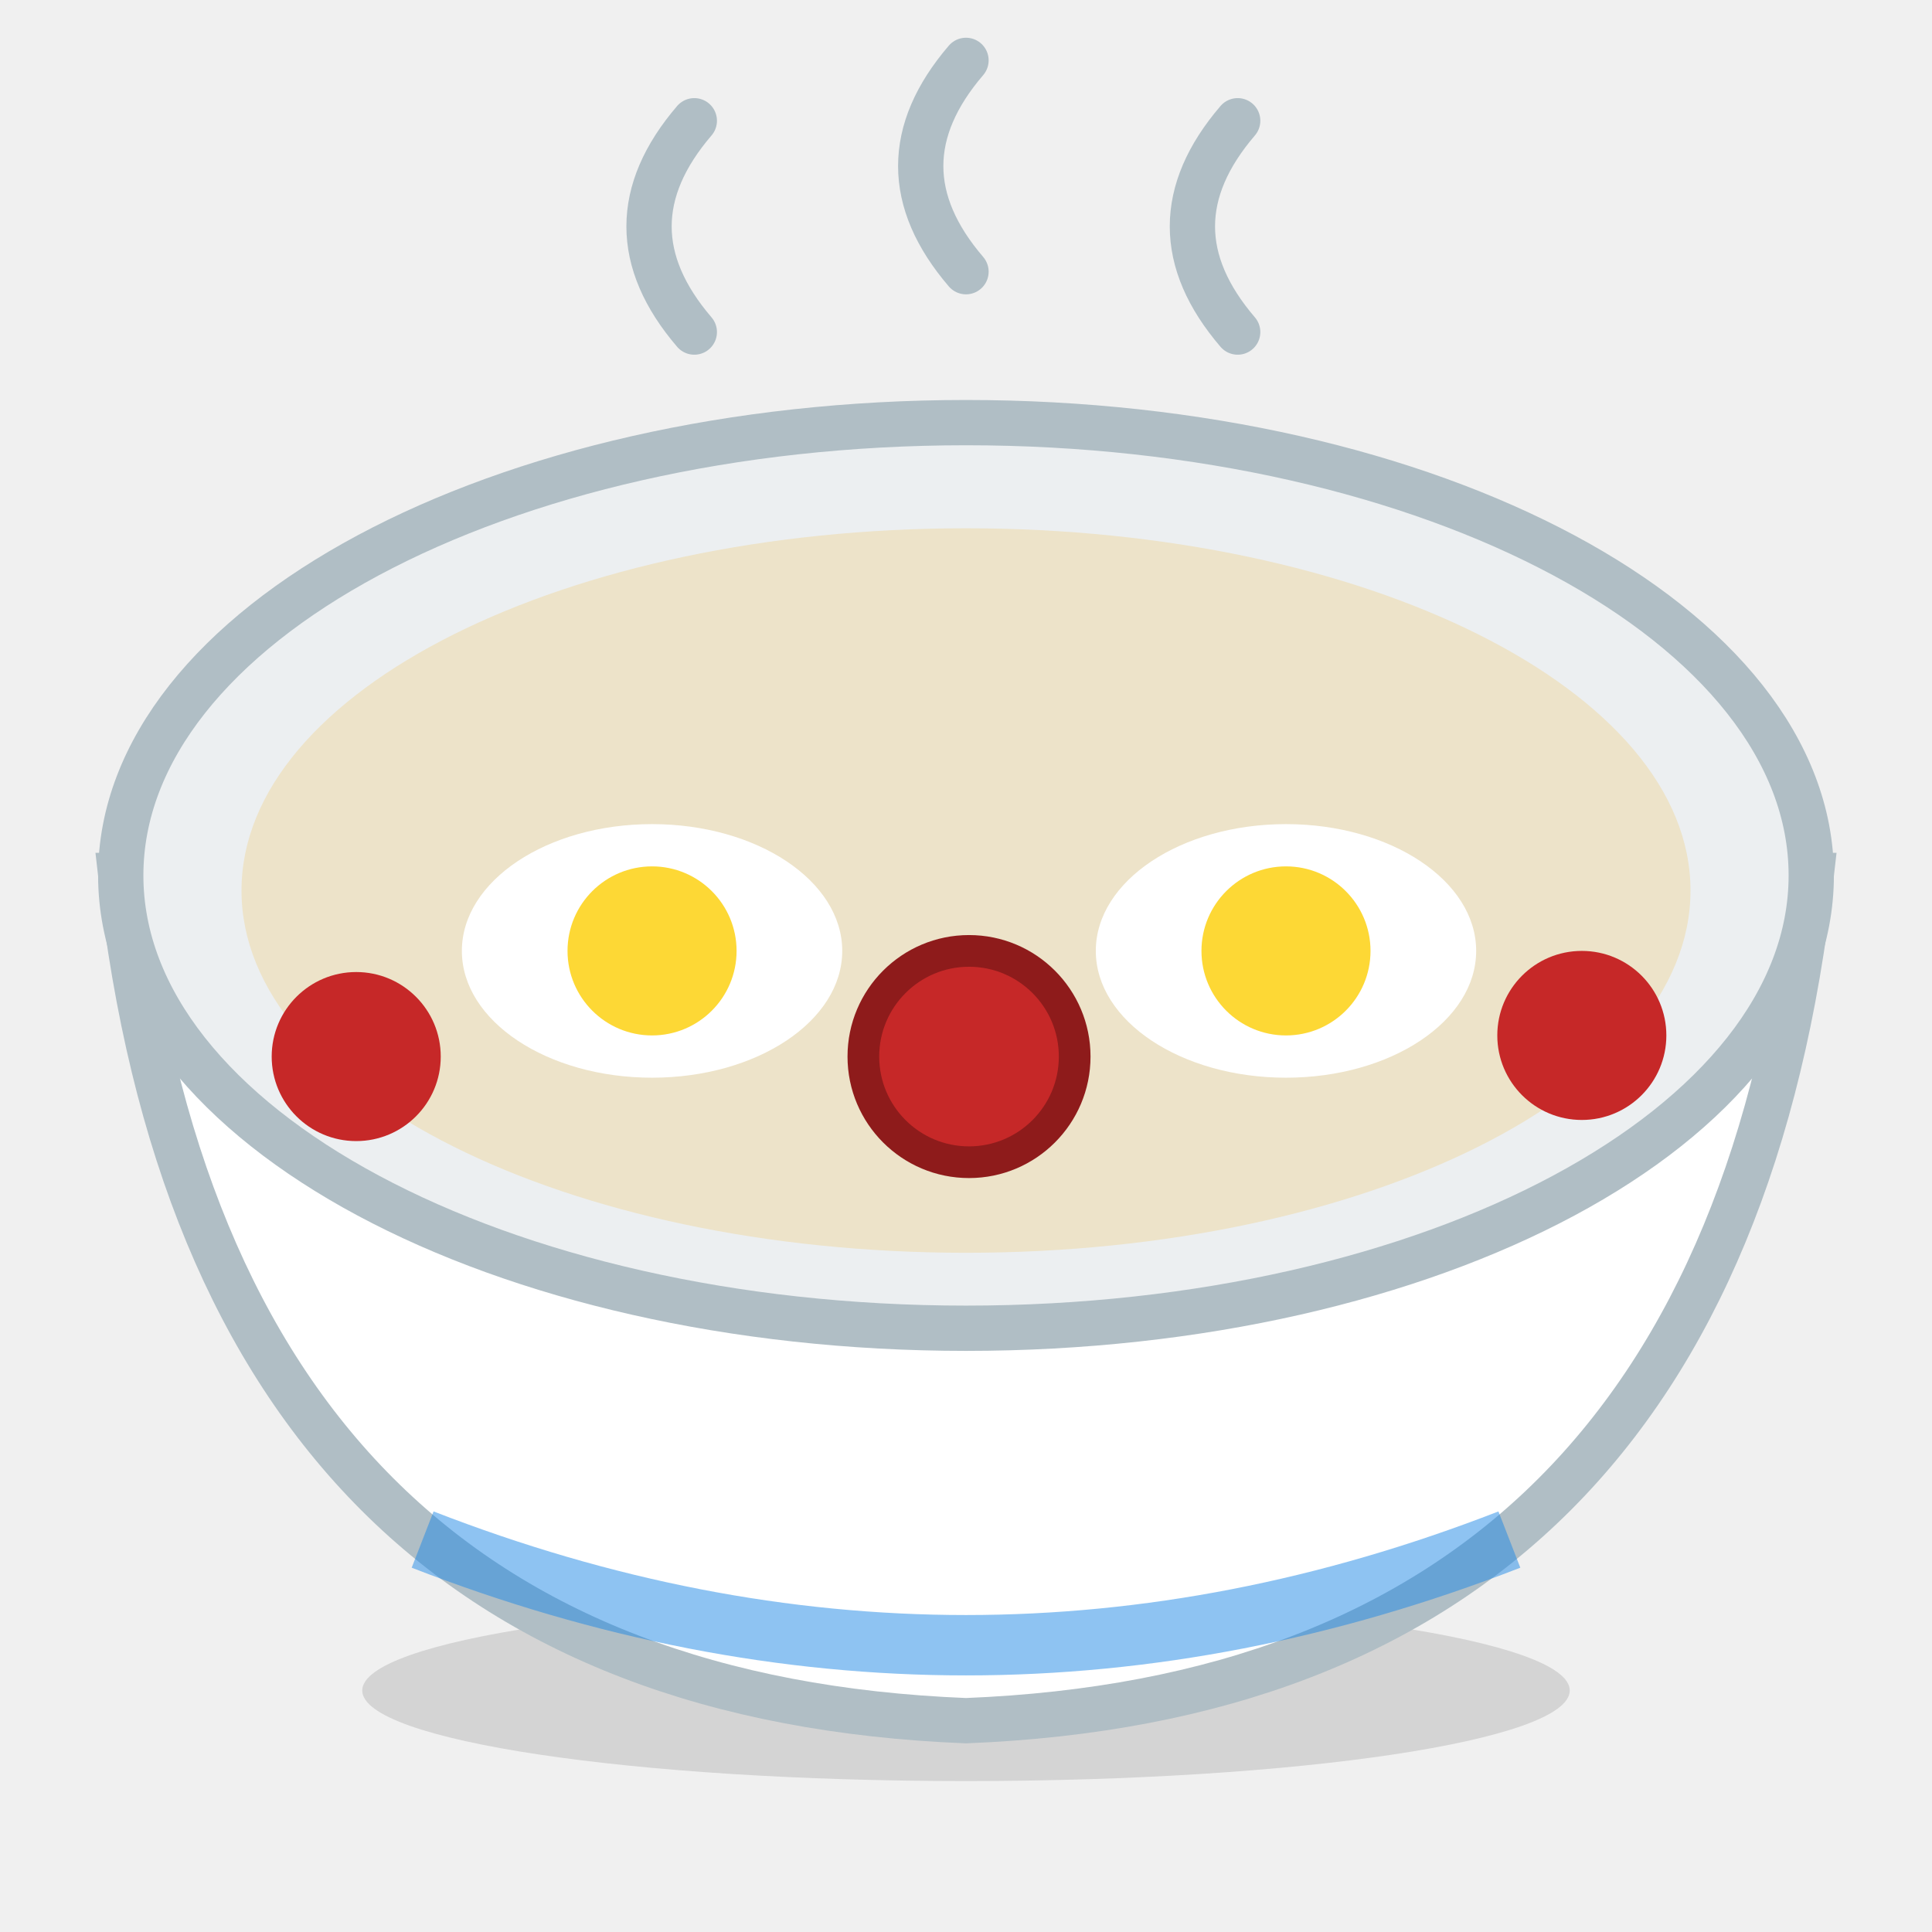
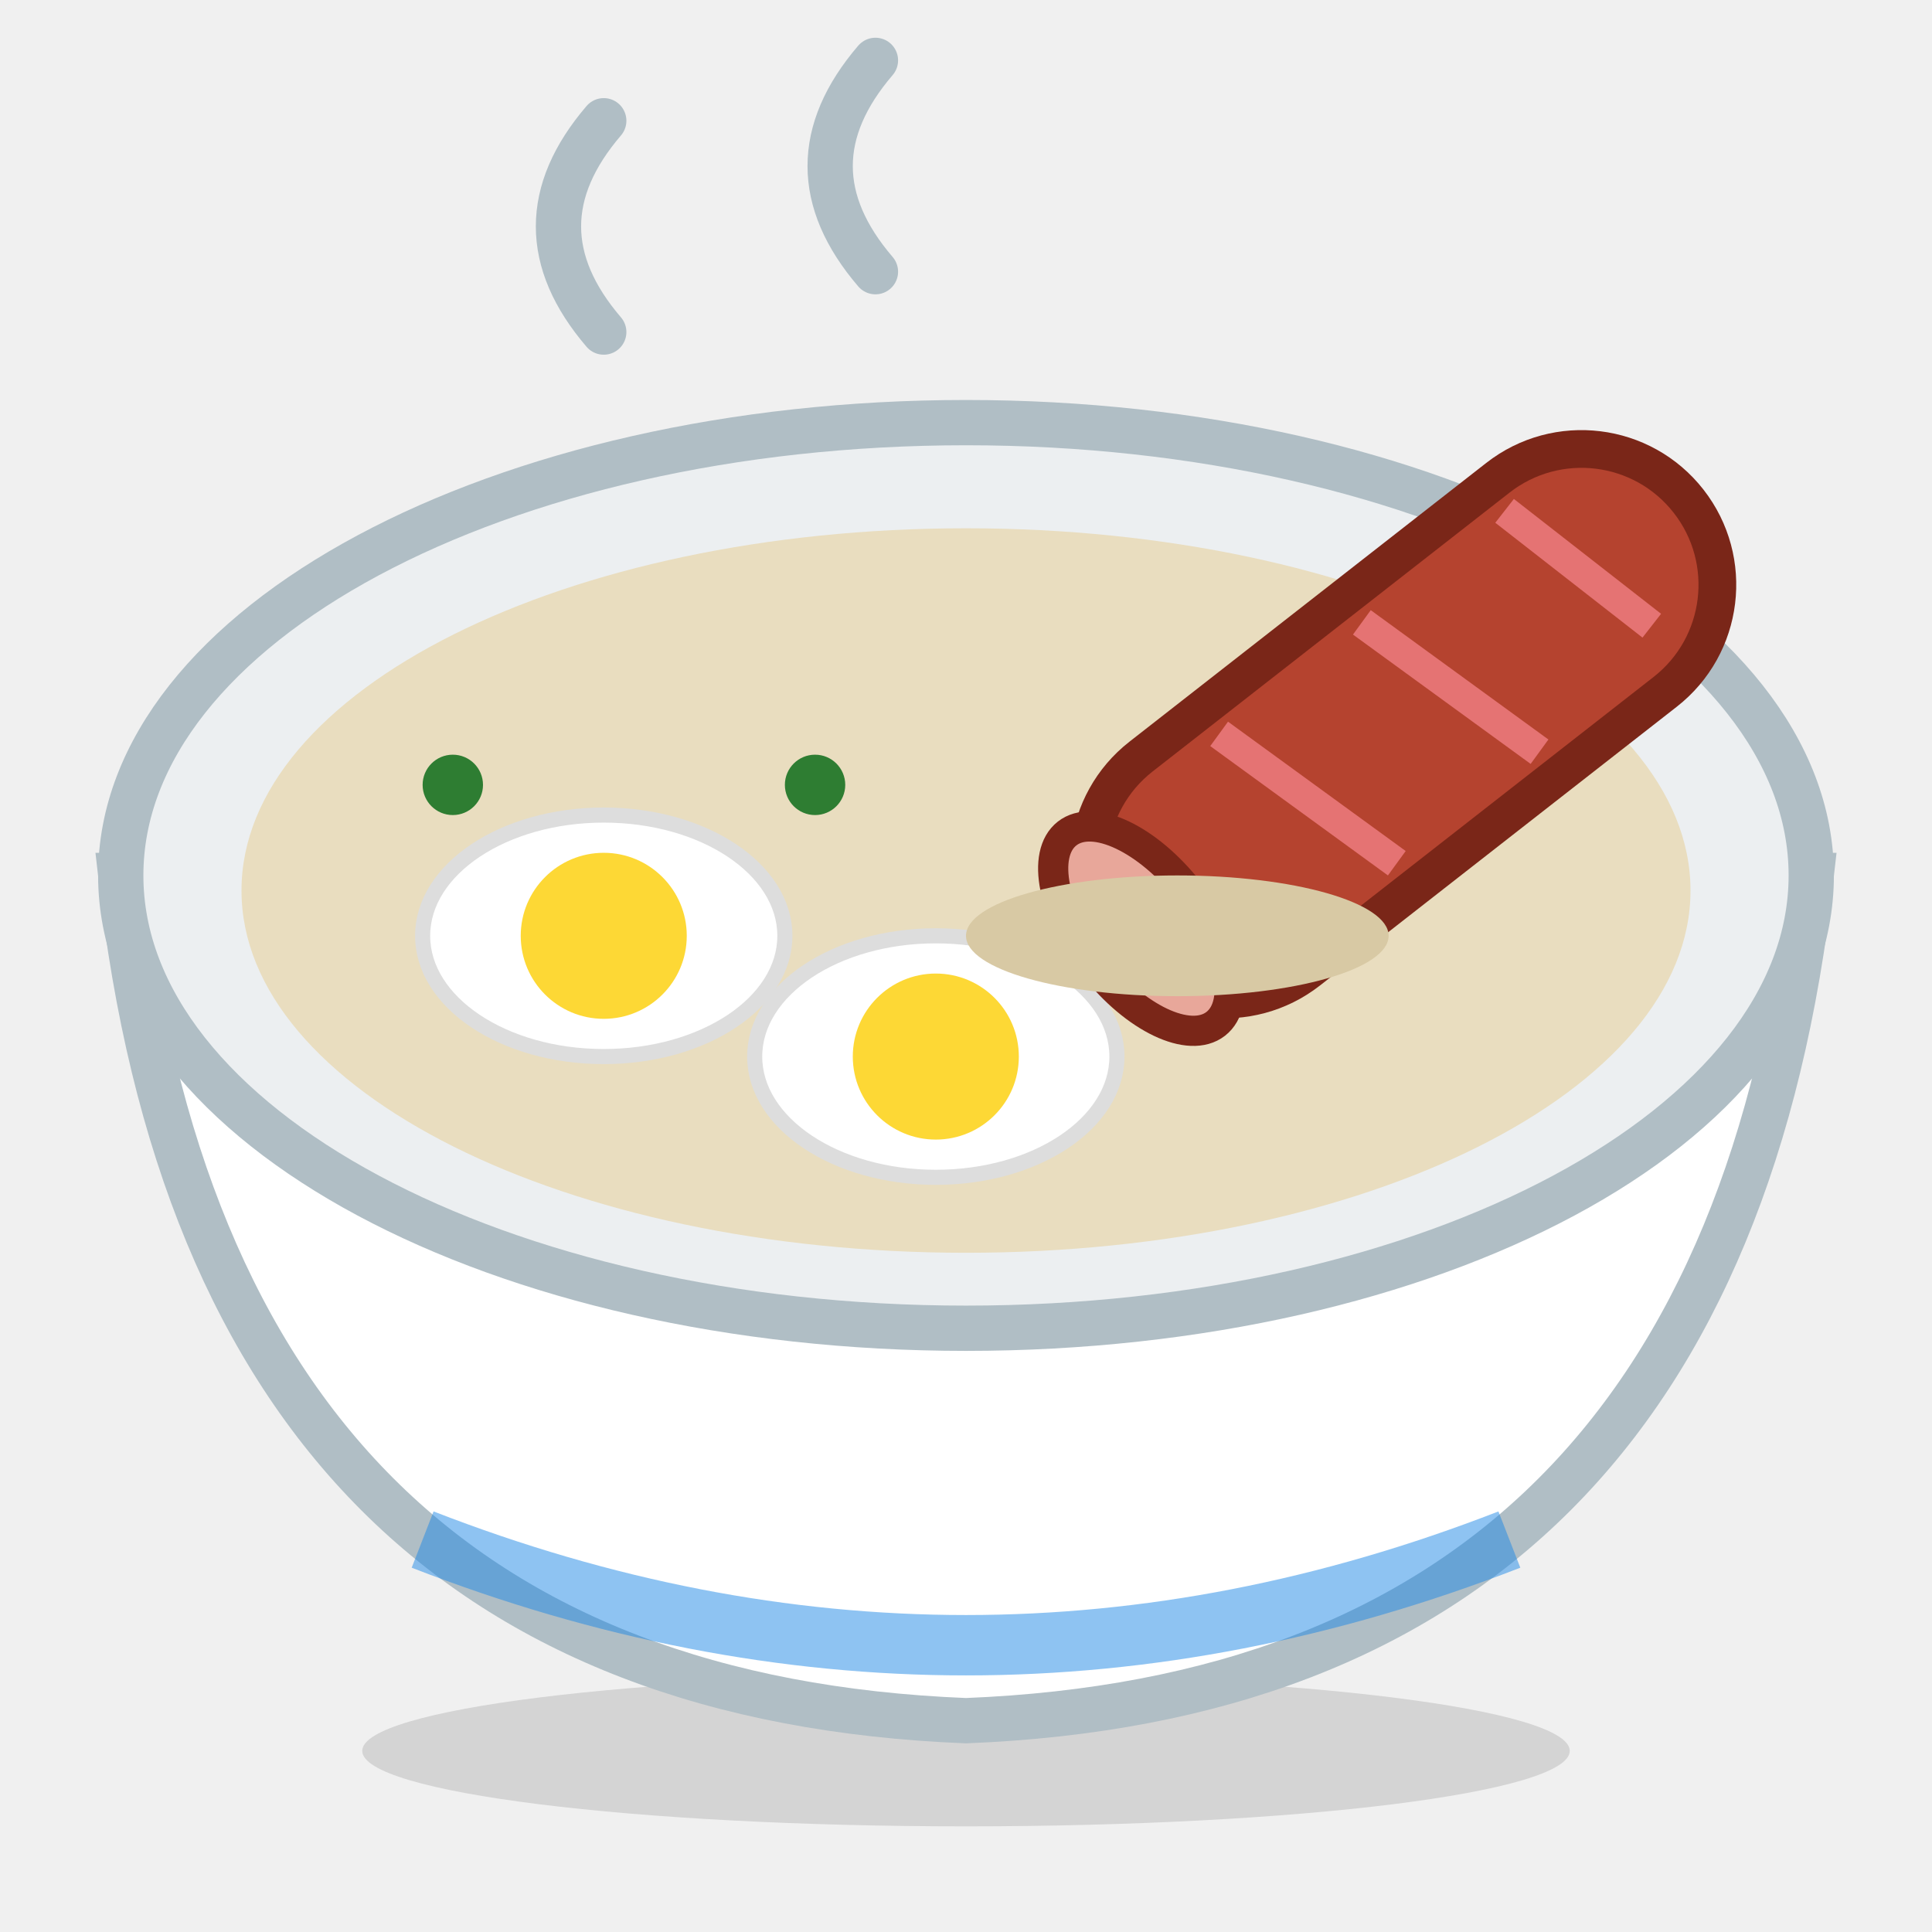
<svg xmlns="http://www.w3.org/2000/svg" viewBox="0 0 128 128">
-   <ellipse cx="64" cy="112" rx="40" ry="6" fill="#000" opacity=".12" />
+   <ellipse cx="64" cy="116" rx="40" ry="5" fill="#000" opacity=".12" />
  <path d="M8 58 Q14 112 64 114 Q114 112 120 58 Z" fill="#FFFFFF" stroke="#B0BEC5" stroke-width="3" />
  <path d="M28 102 Q64 116 100 102" stroke="#1E88E5" stroke-width="4" fill="none" opacity=".5" />
  <ellipse cx="64" cy="58" rx="56" ry="30" fill="#ECEFF1" stroke="#B0BEC5" stroke-width="3" />
-   <ellipse cx="64" cy="59" rx="48" ry="24" fill="#EDE3C9" />
-   <g transform="translate(-24 -14) scale(1.4)">
-     <ellipse cx="48" cy="55" rx="9" ry="6" fill="#FFF" />
-     <circle cx="48" cy="55" r="4" fill="#FDD835" />
-     <ellipse cx="78" cy="55" rx="9" ry="6" fill="#FFF" />
-     <circle cx="78" cy="55" r="4" fill="#FDD835" />
-     <circle cx="63" cy="60" r="5" fill="#C62828" stroke="#8E1B1B" stroke-width="1.5" />
-     <circle cx="34" cy="60" r="4" fill="#C62828" />
-     <circle cx="92" cy="59" r="4" fill="#C62828" />
+   <ellipse cx="64" cy="59" rx="48" ry="24" fill="#E9DDBF" />
+   <ellipse cx="40" cy="62" rx="12" ry="8" fill="#FFF" stroke="#DDD" stroke-width="1" />
+   <circle cx="40" cy="62" r="5.5" fill="#FDD835" />
+   <ellipse cx="62" cy="70" rx="12" ry="8" fill="#FFF" stroke="#DDD" stroke-width="1" />
+   <circle cx="62" cy="70" r="5.5" fill="#FDD835" />
+   <circle cx="30" cy="52" r="2" fill="#2E7D32" />
+   <circle cx="54" cy="52" r="2" fill="#2E7D32" />
+   <g transform="rotate(-38 92 50)">
+     <rect x="70" y="40" width="48" height="18" rx="9" fill="#B5432F" stroke="#7A2618" stroke-width="2.5" />
+     <path d="M84 42 l4 14 M96 42 l4 14 M108 42 l3 12" stroke="#E57373" stroke-width="2" />
+     <ellipse cx="72" cy="49" rx="4" ry="8" fill="#E8A79A" stroke="#7A2618" stroke-width="2" />
  </g>
-   <path d="M46 22 q-6 -7 0 -14 M64 18 q-6 -7 0 -14 M82 22 q-6 -7 0 -14" stroke="#B0BEC5" stroke-width="3" fill="none" stroke-linecap="round" />
+   <ellipse cx="78" cy="62" rx="14" ry="4" fill="#D8C9A4" />
+   <path d="M40 22 q-6 -7 0 -14 M58 18 q-6 -7 0 -14" stroke="#B0BEC5" stroke-width="3" fill="none" stroke-linecap="round" />
</svg>
